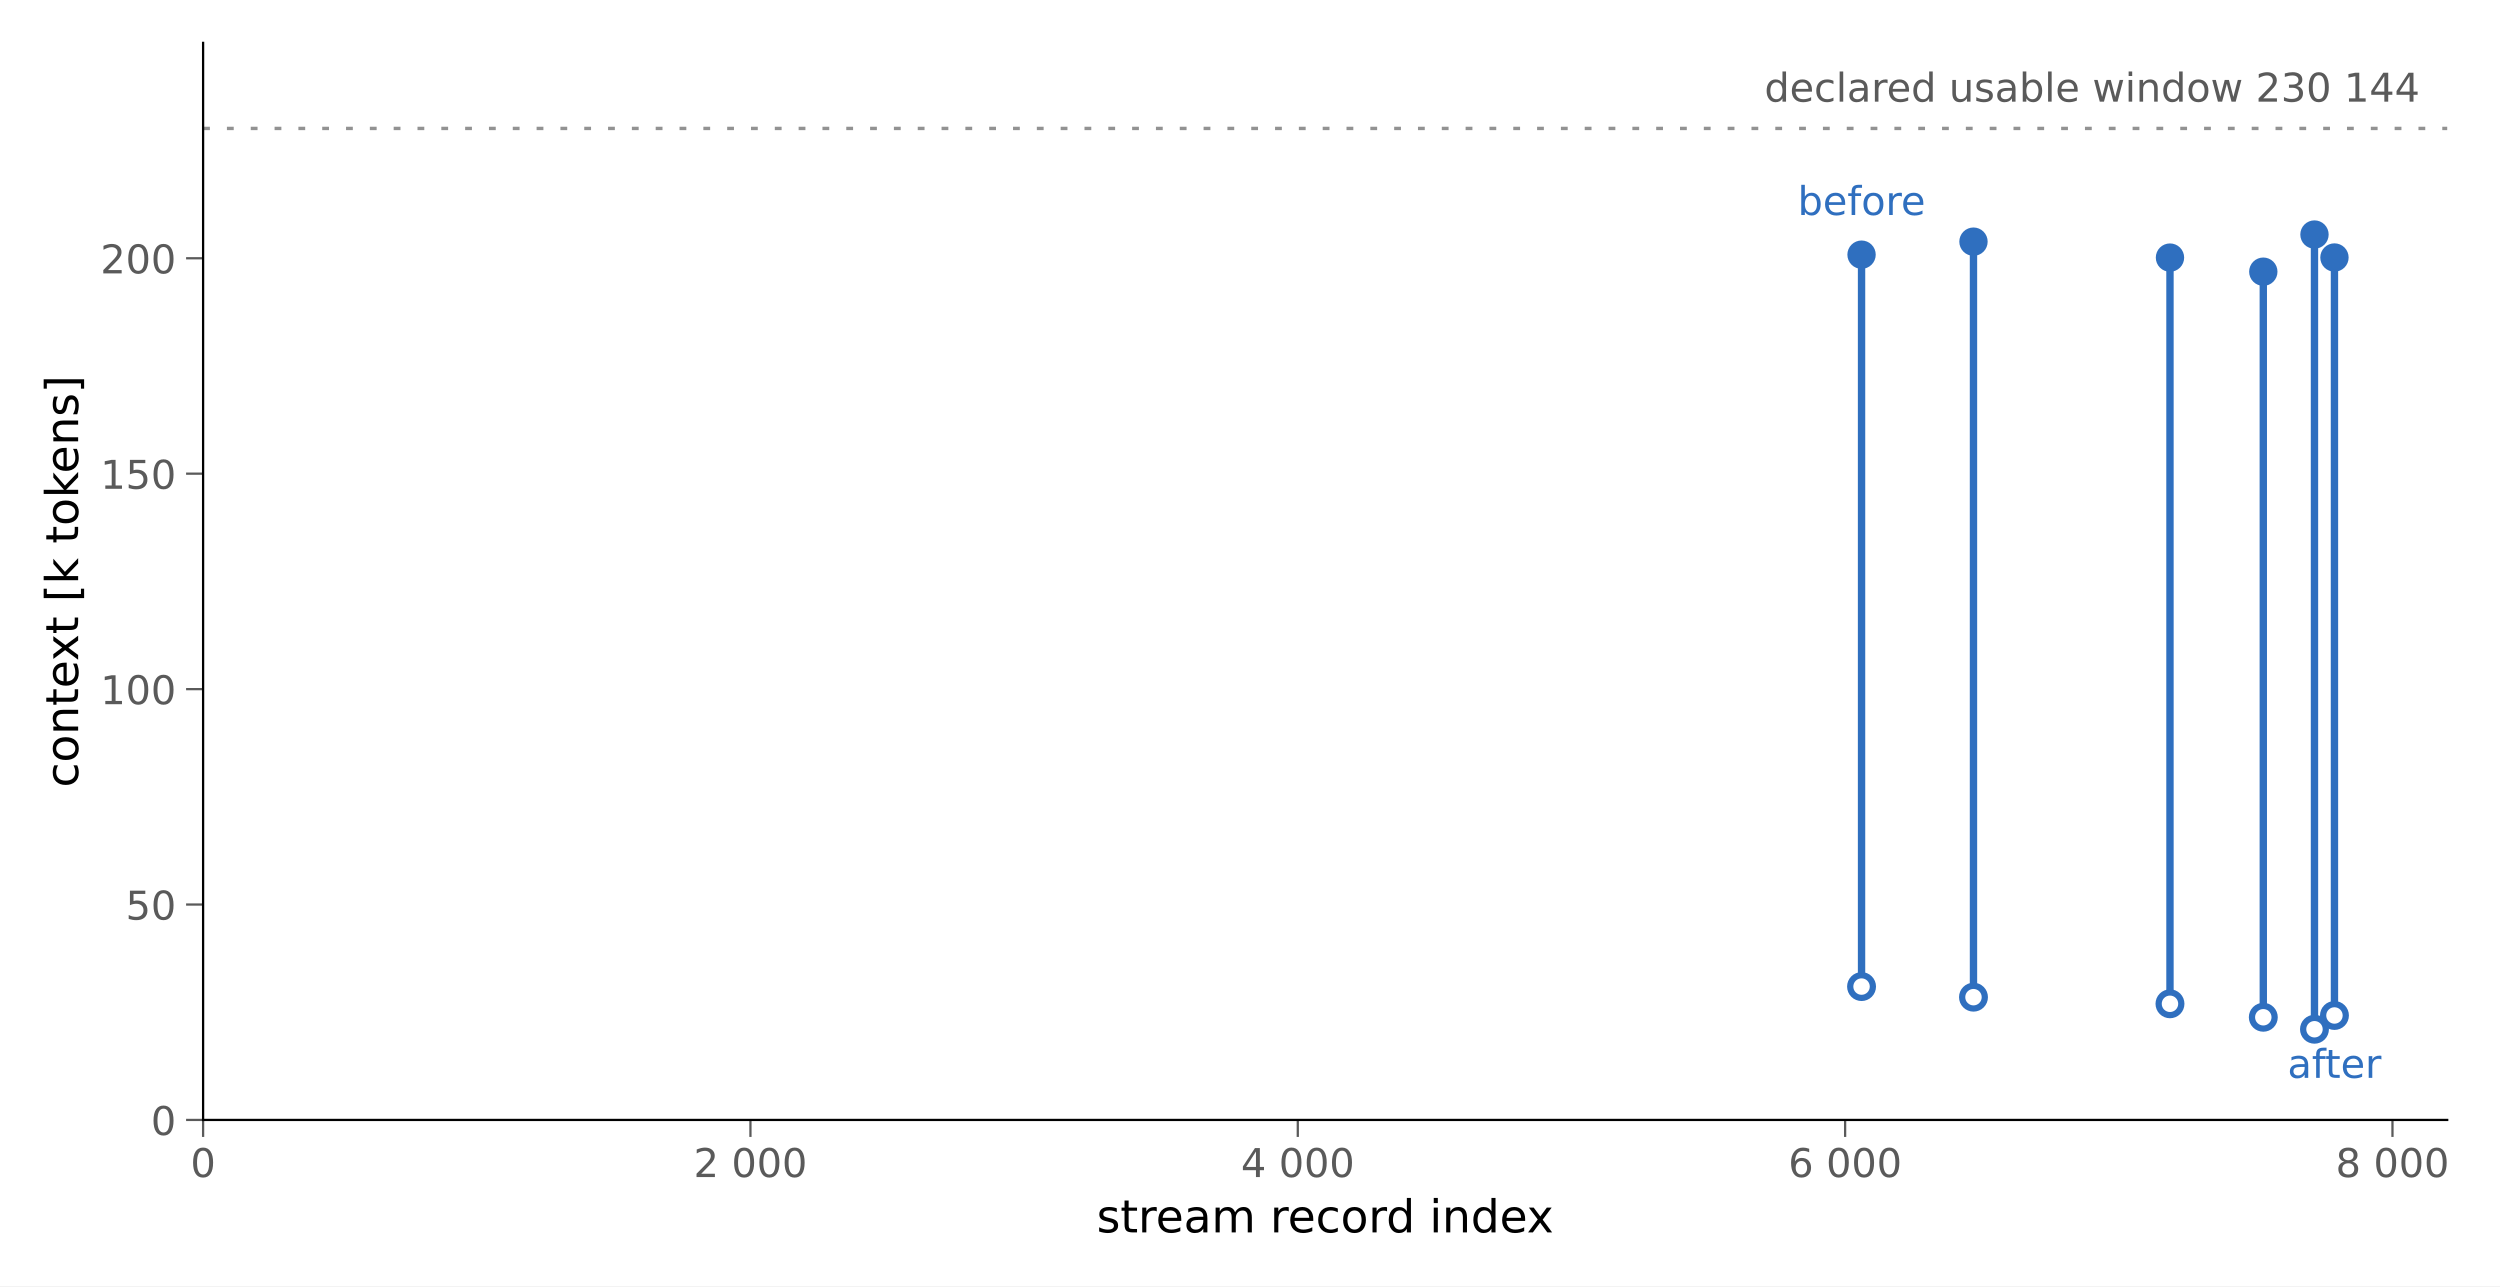
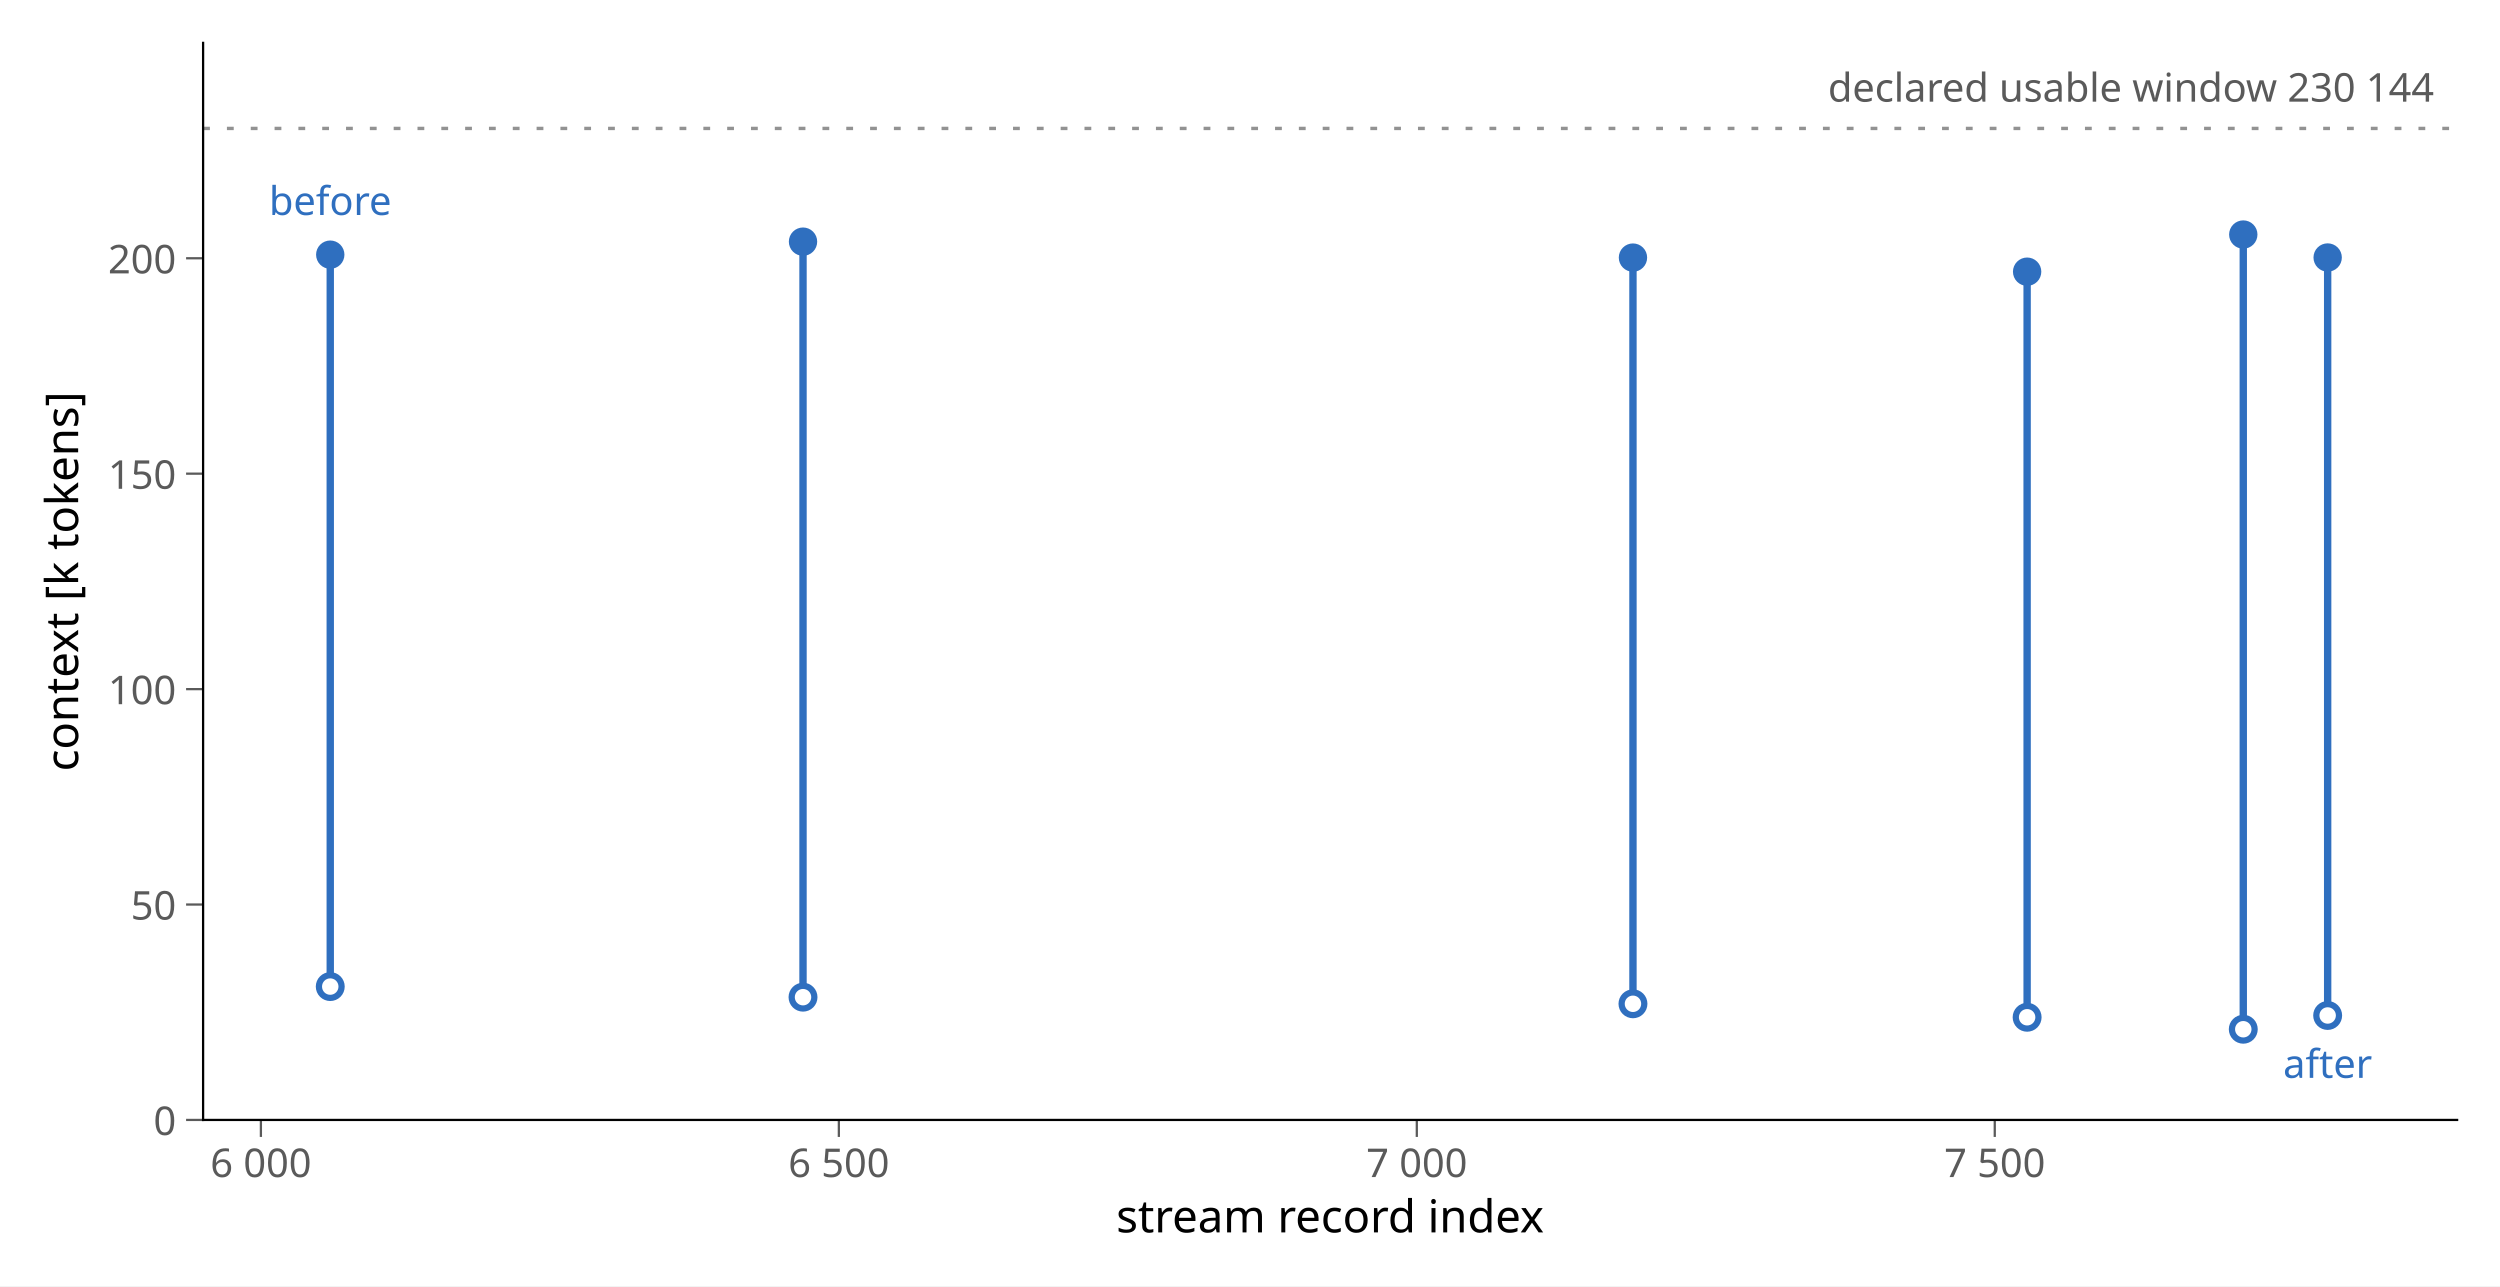
<svg xmlns="http://www.w3.org/2000/svg" xmlns:xlink="http://www.w3.org/1999/xlink" width="881.575pt" height="453.543pt" viewBox="0 0 881.575 453.543" version="1.1">
  <defs>
    <style type="text/css">*{stroke-linejoin: round; stroke-linecap: butt}</style>
  </defs>
  <g id="figure_1">
    <g id="patch_1">
      <path d="M 0 453.543  L 881.575 453.543  L 881.575 0  L 0 0  z " style="fill: #ffffff" />
    </g>
    <g id="axes_1">
      <g id="patch_2">
-         <path d="M 71.62 394.923  L 862.959 394.923  L 862.959 15.12  L 71.62 15.12  z " style="fill: #ffffff" />
+         <path d="M 71.62 394.923  L 866.455 394.923  L 866.455 15.12  L 71.62 15.12  z " style="fill: #ffffff" />
      </g>
      <g id="line2d_1">
-         <path d="M 71.62 45.285  L 862.959 45.285  " clip-path="url(#p74e910f412)" style="fill: none; stroke-dasharray: 2.4,6; stroke-dashoffset: 0; stroke: #929292; stroke-width: 1.2" />
+         <path d="M 71.62 45.285  L 866.455 45.285  " clip-path="url(#p63016f7bc8)" style="fill: none; stroke-dasharray: 2.4,6; stroke-dashoffset: 0; stroke: #929292; stroke-width: 1.2" />
      </g>
      <g id="matplotlib.axis_1">
        <g id="xtick_1">
          <g id="line2d_2">
            <defs>
-               <path id="m2a286e9c24" d="M 0 0  L 0 6  " style="stroke: #5a5a5a; stroke-width: 0.8" />
+               <path id="mcf20d03ea2" d="M 0 0  L 0 6  " style="stroke: #5a5a5a; stroke-width: 0.8" />
            </defs>
            <g>
-               <use xlink:href="#m2a286e9c24" x="71.62" y="394.923" style="fill: #5a5a5a; stroke: #5a5a5a; stroke-width: 0.8" />
+               <use xlink:href="#mcf20d03ea2" x="92" y="394.923" style="fill: #5a5a5a; stroke: #5a5a5a; stroke-width: 0.8" />
            </g>
          </g>
          <g id="text_1">
-             <g style="fill: #5a5a5a" transform="translate(67.16625 415.06) scale(0.14 -0.14)">
-               <defs>
-                 <path id="DejaVuSans-13" d="M 2034 4250  Q 1547 4250 1301 3770  Q 1056 3291 1056 2328  Q 1056 1369 1301 889  Q 1547 409 2034 409  Q 2525 409 2770 889  Q 3016 1369 3016 2328  Q 3016 3291 2770 3770  Q 2525 4250 2034 4250  z M 2034 4750  Q 2819 4750 3233 4129  Q 3647 3509 3647 2328  Q 3647 1150 3233 529  Q 2819 -91 2034 -91  Q 1250 -91 836 529  Q 422 1150 422 2328  Q 422 3509 836 4129  Q 1250 4750 2034 4750  z " transform="scale(0.015625)" />
-               </defs>
-               <use xlink:href="#DejaVuSans-13" />
-             </g>
+             <text style="font-size: 14px; font-family:sans-serif; text-anchor: middle; fill: #5a5a5a" x="92" y="415.06" transform="rotate(-0 92.00038 415.06)">6 000</text>
          </g>
        </g>
        <g id="xtick_2">
          <g id="line2d_3">
            <g>
-               <use xlink:href="#m2a286e9c24" x="264.629" y="394.923" style="fill: #5a5a5a; stroke: #5a5a5a; stroke-width: 0.8" />
+               <use xlink:href="#mcf20d03ea2" x="295.804" y="394.923" style="fill: #5a5a5a; stroke: #5a5a5a; stroke-width: 0.8" />
            </g>
          </g>
          <g id="text_2">
-             <g style="fill: #5a5a5a" transform="translate(244.5898 415.06) scale(0.14 -0.14)">
-               <defs>
-                 <path id="DejaVuSans-15" d="M 1228 531  L 3431 531  L 3431 0  L 469 0  L 469 531  Q 828 903 1448 1529  Q 2069 2156 2228 2338  Q 2531 2678 2651 2914  Q 2772 3150 2772 3378  Q 2772 3750 2511 3984  Q 2250 4219 1831 4219  Q 1534 4219 1204 4116  Q 875 4013 500 3803  L 500 4441  Q 881 4594 1212 4672  Q 1544 4750 1819 4750  Q 2544 4750 2975 4387  Q 3406 4025 3406 3419  Q 3406 3131 3298 2873  Q 3191 2616 2906 2266  Q 2828 2175 2409 1742  Q 1991 1309 1228 531  z " transform="scale(0.015625)" />
-                 <path id="DejaVuSans-3" transform="scale(0.015625)" />
-               </defs>
-               <use xlink:href="#DejaVuSans-15" />
-               <use xlink:href="#DejaVuSans-3" transform="translate(63.625 0)" />
-               <use xlink:href="#DejaVuSans-13" transform="translate(95.40625 0)" />
-               <use xlink:href="#DejaVuSans-13" transform="translate(159.0312 0)" />
-               <use xlink:href="#DejaVuSans-13" transform="translate(222.6562 0)" />
-             </g>
+             <text style="font-size: 14px; font-family:sans-serif; text-anchor: middle; fill: #5a5a5a" x="295.804" y="415.06" transform="rotate(-0 295.8042 415.06)">6 500</text>
          </g>
        </g>
        <g id="xtick_3">
          <g id="line2d_4">
            <g>
-               <use xlink:href="#m2a286e9c24" x="457.639" y="394.923" style="fill: #5a5a5a; stroke: #5a5a5a; stroke-width: 0.8" />
+               <use xlink:href="#mcf20d03ea2" x="499.608" y="394.923" style="fill: #5a5a5a; stroke: #5a5a5a; stroke-width: 0.8" />
            </g>
          </g>
          <g id="text_3">
-             <g style="fill: #5a5a5a" transform="translate(437.5992 415.06) scale(0.14 -0.14)">
-               <defs>
-                 <path id="DejaVuSans-17" d="M 2419 4116  L 825 1625  L 2419 1625  L 2419 4116  z M 2253 4666  L 3047 4666  L 3047 1625  L 3713 1625  L 3713 1100  L 3047 1100  L 3047 0  L 2419 0  L 2419 1100  L 313 1100  L 313 1709  L 2253 4666  z " transform="scale(0.015625)" />
-               </defs>
-               <use xlink:href="#DejaVuSans-17" />
-               <use xlink:href="#DejaVuSans-3" transform="translate(63.625 0)" />
-               <use xlink:href="#DejaVuSans-13" transform="translate(95.40625 0)" />
-               <use xlink:href="#DejaVuSans-13" transform="translate(159.0312 0)" />
-               <use xlink:href="#DejaVuSans-13" transform="translate(222.6562 0)" />
-             </g>
+             <text style="font-size: 14px; font-family:sans-serif; text-anchor: middle; fill: #5a5a5a" x="499.608" y="415.06" transform="rotate(-0 499.608 415.06)">7 000</text>
          </g>
        </g>
        <g id="xtick_4">
          <g id="line2d_5">
            <g>
-               <use xlink:href="#m2a286e9c24" x="650.648" y="394.923" style="fill: #5a5a5a; stroke: #5a5a5a; stroke-width: 0.8" />
+               <use xlink:href="#mcf20d03ea2" x="703.412" y="394.923" style="fill: #5a5a5a; stroke: #5a5a5a; stroke-width: 0.8" />
            </g>
          </g>
          <g id="text_4">
-             <g style="fill: #5a5a5a" transform="translate(630.6086 415.06) scale(0.14 -0.14)">
-               <defs>
-                 <path id="DejaVuSans-19" d="M 2113 2584  Q 1688 2584 1439 2293  Q 1191 2003 1191 1497  Q 1191 994 1439 701  Q 1688 409 2113 409  Q 2538 409 2786 701  Q 3034 994 3034 1497  Q 3034 2003 2786 2293  Q 2538 2584 2113 2584  z M 3366 4563  L 3366 3988  Q 3128 4100 2886 4159  Q 2644 4219 2406 4219  Q 1781 4219 1451 3797  Q 1122 3375 1075 2522  Q 1259 2794 1537 2939  Q 1816 3084 2150 3084  Q 2853 3084 3261 2657  Q 3669 2231 3669 1497  Q 3669 778 3244 343  Q 2819 -91 2113 -91  Q 1303 -91 875 529  Q 447 1150 447 2328  Q 447 3434 972 4092  Q 1497 4750 2381 4750  Q 2619 4750 2861 4703  Q 3103 4656 3366 4563  z " transform="scale(0.015625)" />
-               </defs>
-               <use xlink:href="#DejaVuSans-19" />
-               <use xlink:href="#DejaVuSans-3" transform="translate(63.625 0)" />
-               <use xlink:href="#DejaVuSans-13" transform="translate(95.40625 0)" />
-               <use xlink:href="#DejaVuSans-13" transform="translate(159.0312 0)" />
-               <use xlink:href="#DejaVuSans-13" transform="translate(222.6562 0)" />
-             </g>
-           </g>
-         </g>
-         <g id="xtick_5">
-           <g id="line2d_6">
-             <g>
-               <use xlink:href="#m2a286e9c24" x="843.658" y="394.923" style="fill: #5a5a5a; stroke: #5a5a5a; stroke-width: 0.8" />
-             </g>
-           </g>
-           <g id="text_5">
-             <g style="fill: #5a5a5a" transform="translate(823.6181 415.06) scale(0.14 -0.14)">
-               <defs>
-                 <path id="DejaVuSans-1b" d="M 2034 2216  Q 1584 2216 1326 1975  Q 1069 1734 1069 1313  Q 1069 891 1326 650  Q 1584 409 2034 409  Q 2484 409 2743 651  Q 3003 894 3003 1313  Q 3003 1734 2745 1975  Q 2488 2216 2034 2216  z M 1403 2484  Q 997 2584 770 2862  Q 544 3141 544 3541  Q 544 4100 942 4425  Q 1341 4750 2034 4750  Q 2731 4750 3128 4425  Q 3525 4100 3525 3541  Q 3525 3141 3298 2862  Q 3072 2584 2669 2484  Q 3125 2378 3379 2068  Q 3634 1759 3634 1313  Q 3634 634 3220 271  Q 2806 -91 2034 -91  Q 1263 -91 848 271  Q 434 634 434 1313  Q 434 1759 690 2068  Q 947 2378 1403 2484  z M 1172 3481  Q 1172 3119 1398 2916  Q 1625 2713 2034 2713  Q 2441 2713 2670 2916  Q 2900 3119 2900 3481  Q 2900 3844 2670 4047  Q 2441 4250 2034 4250  Q 1625 4250 1398 4047  Q 1172 3844 1172 3481  z " transform="scale(0.015625)" />
-               </defs>
-               <use xlink:href="#DejaVuSans-1b" />
-               <use xlink:href="#DejaVuSans-3" transform="translate(63.625 0)" />
-               <use xlink:href="#DejaVuSans-13" transform="translate(95.40625 0)" />
-               <use xlink:href="#DejaVuSans-13" transform="translate(159.0312 0)" />
-               <use xlink:href="#DejaVuSans-13" transform="translate(222.6562 0)" />
-             </g>
-           </g>
-         </g>
-         <g id="text_6">
-           <g transform="translate(386.7256 434.5808) scale(0.16 -0.16)">
-             <defs>
-               <path id="DejaVuSans-56" d="M 2834 3397  L 2834 2853  Q 2591 2978 2328 3040  Q 2066 3103 1784 3103  Q 1356 3103 1142 2972  Q 928 2841 928 2578  Q 928 2378 1081 2264  Q 1234 2150 1697 2047  L 1894 2003  Q 2506 1872 2764 1633  Q 3022 1394 3022 966  Q 3022 478 2636 193  Q 2250 -91 1575 -91  Q 1294 -91 989 -36  Q 684 19 347 128  L 347 722  Q 666 556 975 473  Q 1284 391 1588 391  Q 1994 391 2212 530  Q 2431 669 2431 922  Q 2431 1156 2273 1281  Q 2116 1406 1581 1522  L 1381 1569  Q 847 1681 609 1914  Q 372 2147 372 2553  Q 372 3047 722 3315  Q 1072 3584 1716 3584  Q 2034 3584 2315 3537  Q 2597 3491 2834 3397  z " transform="scale(0.015625)" />
-               <path id="DejaVuSans-57" d="M 1172 4494  L 1172 3500  L 2356 3500  L 2356 3053  L 1172 3053  L 1172 1153  Q 1172 725 1289 603  Q 1406 481 1766 481  L 2356 481  L 2356 0  L 1766 0  Q 1100 0 847 248  Q 594 497 594 1153  L 594 3053  L 172 3053  L 172 3500  L 594 3500  L 594 4494  L 1172 4494  z " transform="scale(0.015625)" />
-               <path id="DejaVuSans-55" d="M 2631 2963  Q 2534 3019 2420 3045  Q 2306 3072 2169 3072  Q 1681 3072 1420 2755  Q 1159 2438 1159 1844  L 1159 0  L 581 0  L 581 3500  L 1159 3500  L 1159 2956  Q 1341 3275 1631 3429  Q 1922 3584 2338 3584  Q 2397 3584 2469 3576  Q 2541 3569 2628 3553  L 2631 2963  z " transform="scale(0.015625)" />
-               <path id="DejaVuSans-48" d="M 3597 1894  L 3597 1613  L 953 1613  Q 991 1019 1311 708  Q 1631 397 2203 397  Q 2534 397 2845 478  Q 3156 559 3463 722  L 3463 178  Q 3153 47 2828 -22  Q 2503 -91 2169 -91  Q 1331 -91 842 396  Q 353 884 353 1716  Q 353 2575 817 3079  Q 1281 3584 2069 3584  Q 2775 3584 3186 3129  Q 3597 2675 3597 1894  z M 3022 2063  Q 3016 2534 2758 2815  Q 2500 3097 2075 3097  Q 1594 3097 1305 2825  Q 1016 2553 972 2059  L 3022 2063  z " transform="scale(0.015625)" />
-               <path id="DejaVuSans-44" d="M 2194 1759  Q 1497 1759 1228 1600  Q 959 1441 959 1056  Q 959 750 1161 570  Q 1363 391 1709 391  Q 2188 391 2477 730  Q 2766 1069 2766 1631  L 2766 1759  L 2194 1759  z M 3341 1997  L 3341 0  L 2766 0  L 2766 531  Q 2569 213 2275 61  Q 1981 -91 1556 -91  Q 1019 -91 701 211  Q 384 513 384 1019  Q 384 1609 779 1909  Q 1175 2209 1959 2209  L 2766 2209  L 2766 2266  Q 2766 2663 2505 2880  Q 2244 3097 1772 3097  Q 1472 3097 1187 3025  Q 903 2953 641 2809  L 641 3341  Q 956 3463 1253 3523  Q 1550 3584 1831 3584  Q 2591 3584 2966 3190  Q 3341 2797 3341 1997  z " transform="scale(0.015625)" />
-               <path id="DejaVuSans-50" d="M 3328 2828  Q 3544 3216 3844 3400  Q 4144 3584 4550 3584  Q 5097 3584 5394 3201  Q 5691 2819 5691 2113  L 5691 0  L 5113 0  L 5113 2094  Q 5113 2597 4934 2840  Q 4756 3084 4391 3084  Q 3944 3084 3684 2787  Q 3425 2491 3425 1978  L 3425 0  L 2847 0  L 2847 2094  Q 2847 2600 2669 2842  Q 2491 3084 2119 3084  Q 1678 3084 1418 2786  Q 1159 2488 1159 1978  L 1159 0  L 581 0  L 581 3500  L 1159 3500  L 1159 2956  Q 1356 3278 1631 3431  Q 1906 3584 2284 3584  Q 2666 3584 2933 3390  Q 3200 3197 3328 2828  z " transform="scale(0.015625)" />
-               <path id="DejaVuSans-46" d="M 3122 3366  L 3122 2828  Q 2878 2963 2633 3030  Q 2388 3097 2138 3097  Q 1578 3097 1268 2742  Q 959 2388 959 1747  Q 959 1106 1268 751  Q 1578 397 2138 397  Q 2388 397 2633 464  Q 2878 531 3122 666  L 3122 134  Q 2881 22 2623 -34  Q 2366 -91 2075 -91  Q 1284 -91 818 406  Q 353 903 353 1747  Q 353 2603 823 3093  Q 1294 3584 2113 3584  Q 2378 3584 2631 3529  Q 2884 3475 3122 3366  z " transform="scale(0.015625)" />
-               <path id="DejaVuSans-52" d="M 1959 3097  Q 1497 3097 1228 2736  Q 959 2375 959 1747  Q 959 1119 1226 758  Q 1494 397 1959 397  Q 2419 397 2687 759  Q 2956 1122 2956 1747  Q 2956 2369 2687 2733  Q 2419 3097 1959 3097  z M 1959 3584  Q 2709 3584 3137 3096  Q 3566 2609 3566 1747  Q 3566 888 3137 398  Q 2709 -91 1959 -91  Q 1206 -91 779 398  Q 353 888 353 1747  Q 353 2609 779 3096  Q 1206 3584 1959 3584  z " transform="scale(0.015625)" />
-               <path id="DejaVuSans-47" d="M 2906 2969  L 2906 4863  L 3481 4863  L 3481 0  L 2906 0  L 2906 525  Q 2725 213 2448 61  Q 2172 -91 1784 -91  Q 1150 -91 751 415  Q 353 922 353 1747  Q 353 2572 751 3078  Q 1150 3584 1784 3584  Q 2172 3584 2448 3432  Q 2725 3281 2906 2969  z M 947 1747  Q 947 1113 1208 752  Q 1469 391 1925 391  Q 2381 391 2643 752  Q 2906 1113 2906 1747  Q 2906 2381 2643 2742  Q 2381 3103 1925 3103  Q 1469 3103 1208 2742  Q 947 2381 947 1747  z " transform="scale(0.015625)" />
-               <path id="DejaVuSans-4c" d="M 603 3500  L 1178 3500  L 1178 0  L 603 0  L 603 3500  z M 603 4863  L 1178 4863  L 1178 4134  L 603 4134  L 603 4863  z " transform="scale(0.015625)" />
-               <path id="DejaVuSans-51" d="M 3513 2113  L 3513 0  L 2938 0  L 2938 2094  Q 2938 2591 2744 2837  Q 2550 3084 2163 3084  Q 1697 3084 1428 2787  Q 1159 2491 1159 1978  L 1159 0  L 581 0  L 581 3500  L 1159 3500  L 1159 2956  Q 1366 3272 1645 3428  Q 1925 3584 2291 3584  Q 2894 3584 3203 3211  Q 3513 2838 3513 2113  z " transform="scale(0.015625)" />
-               <path id="DejaVuSans-5b" d="M 3513 3500  L 2247 1797  L 3578 0  L 2900 0  L 1881 1375  L 863 0  L 184 0  L 1544 1831  L 300 3500  L 978 3500  L 1906 2253  L 2834 3500  L 3513 3500  z " transform="scale(0.015625)" />
-             </defs>
-             <use xlink:href="#DejaVuSans-56" />
-             <use xlink:href="#DejaVuSans-57" transform="translate(52.09375 0)" />
-             <use xlink:href="#DejaVuSans-55" transform="translate(91.29688 0)" />
-             <use xlink:href="#DejaVuSans-48" transform="translate(130.2031 0)" />
-             <use xlink:href="#DejaVuSans-44" transform="translate(191.7344 0)" />
-             <use xlink:href="#DejaVuSans-50" transform="translate(253.0156 0)" />
-             <use xlink:href="#DejaVuSans-3" transform="translate(350.4219 0)" />
-             <use xlink:href="#DejaVuSans-55" transform="translate(382.2031 0)" />
-             <use xlink:href="#DejaVuSans-48" transform="translate(421.1094 0)" />
-             <use xlink:href="#DejaVuSans-46" transform="translate(482.6406 0)" />
-             <use xlink:href="#DejaVuSans-52" transform="translate(537.625 0)" />
-             <use xlink:href="#DejaVuSans-55" transform="translate(598.8125 0)" />
-             <use xlink:href="#DejaVuSans-47" transform="translate(638.1719 0)" />
-             <use xlink:href="#DejaVuSans-3" transform="translate(701.6562 0)" />
-             <use xlink:href="#DejaVuSans-4c" transform="translate(733.4375 0)" />
-             <use xlink:href="#DejaVuSans-51" transform="translate(761.2188 0)" />
-             <use xlink:href="#DejaVuSans-47" transform="translate(824.5938 0)" />
-             <use xlink:href="#DejaVuSans-48" transform="translate(888.0781 0)" />
-             <use xlink:href="#DejaVuSans-5b" transform="translate(947.8594 0)" />
-           </g>
+             <text style="font-size: 14px; font-family:sans-serif; text-anchor: middle; fill: #5a5a5a" x="703.412" y="415.06" transform="rotate(-0 703.4118 415.06)">7 500</text>
+           </g>
+         </g>
+         <g id="text_5">
+           <text style="font-size: 16px; font-family:sans-serif; text-anchor: middle" x="469.037" y="434.581" transform="rotate(-0 469.0374 434.5808)">stream record index</text>
        </g>
      </g>
      <g id="matplotlib.axis_2">
        <g id="ytick_1">
+           <g id="line2d_6">
+             <defs>
+               <path id="m570ec93991" d="M 0 0  L -6 0  " style="stroke: #5a5a5a; stroke-width: 0.8" />
+             </defs>
+             <g>
+               <use xlink:href="#m570ec93991" x="71.62" y="394.923" style="fill: #5a5a5a; stroke: #5a5a5a; stroke-width: 0.8" />
+             </g>
+           </g>
+           <g id="text_6">
+             <text style="font-size: 14px; font-family:sans-serif; text-anchor: end; fill: #5a5a5a" x="62.12" y="400.242" transform="rotate(-0 62.12 400.2417)">0</text>
+           </g>
+         </g>
+         <g id="ytick_2">
          <g id="line2d_7">
-             <defs>
-               <path id="m5cf1f0b772" d="M 0 0  L -6 0  " style="stroke: #5a5a5a; stroke-width: 0.8" />
-             </defs>
-             <g>
-               <use xlink:href="#m5cf1f0b772" x="71.62" y="394.923" style="fill: #5a5a5a; stroke: #5a5a5a; stroke-width: 0.8" />
+             <g>
+               <use xlink:href="#m570ec93991" x="71.62" y="318.963" style="fill: #5a5a5a; stroke: #5a5a5a; stroke-width: 0.8" />
            </g>
          </g>
          <g id="text_7">
-             <g style="fill: #5a5a5a" transform="translate(53.2125 400.2417) scale(0.14 -0.14)">
-               <use xlink:href="#DejaVuSans-13" />
-             </g>
-           </g>
-         </g>
-         <g id="ytick_2">
+             <text style="font-size: 14px; font-family:sans-serif; text-anchor: end; fill: #5a5a5a" x="62.12" y="324.281" transform="rotate(-0 62.12 324.281)">50</text>
+           </g>
+         </g>
+         <g id="ytick_3">
          <g id="line2d_8">
            <g>
-               <use xlink:href="#m5cf1f0b772" x="71.62" y="318.963" style="fill: #5a5a5a; stroke: #5a5a5a; stroke-width: 0.8" />
+               <use xlink:href="#m570ec93991" x="71.62" y="243.002" style="fill: #5a5a5a; stroke: #5a5a5a; stroke-width: 0.8" />
            </g>
          </g>
          <g id="text_8">
-             <g style="fill: #5a5a5a" transform="translate(44.305 324.281) scale(0.14 -0.14)">
-               <defs>
-                 <path id="DejaVuSans-18" d="M 691 4666  L 3169 4666  L 3169 4134  L 1269 4134  L 1269 2991  Q 1406 3038 1543 3061  Q 1681 3084 1819 3084  Q 2600 3084 3056 2656  Q 3513 2228 3513 1497  Q 3513 744 3044 326  Q 2575 -91 1722 -91  Q 1428 -91 1123 -41  Q 819 9 494 109  L 494 744  Q 775 591 1075 516  Q 1375 441 1709 441  Q 2250 441 2565 725  Q 2881 1009 2881 1497  Q 2881 1984 2565 2268  Q 2250 2553 1709 2553  Q 1456 2553 1204 2497  Q 953 2441 691 2322  L 691 4666  z " transform="scale(0.015625)" />
-               </defs>
-               <use xlink:href="#DejaVuSans-18" />
-               <use xlink:href="#DejaVuSans-13" transform="translate(63.625 0)" />
-             </g>
-           </g>
-         </g>
-         <g id="ytick_3">
+             <text style="font-size: 14px; font-family:sans-serif; text-anchor: end; fill: #5a5a5a" x="62.12" y="248.32" transform="rotate(-0 62.12 248.3203)">100</text>
+           </g>
+         </g>
+         <g id="ytick_4">
          <g id="line2d_9">
            <g>
-               <use xlink:href="#m5cf1f0b772" x="71.62" y="243.002" style="fill: #5a5a5a; stroke: #5a5a5a; stroke-width: 0.8" />
+               <use xlink:href="#m570ec93991" x="71.62" y="167.041" style="fill: #5a5a5a; stroke: #5a5a5a; stroke-width: 0.8" />
            </g>
          </g>
          <g id="text_9">
-             <g style="fill: #5a5a5a" transform="translate(35.3975 248.3203) scale(0.14 -0.14)">
-               <defs>
-                 <path id="DejaVuSans-14" d="M 794 531  L 1825 531  L 1825 4091  L 703 3866  L 703 4441  L 1819 4666  L 2450 4666  L 2450 531  L 3481 531  L 3481 0  L 794 0  L 794 531  z " transform="scale(0.015625)" />
-               </defs>
-               <use xlink:href="#DejaVuSans-14" />
-               <use xlink:href="#DejaVuSans-13" transform="translate(63.625 0)" />
-               <use xlink:href="#DejaVuSans-13" transform="translate(127.25 0)" />
-             </g>
-           </g>
-         </g>
-         <g id="ytick_4">
+             <text style="font-size: 14px; font-family:sans-serif; text-anchor: end; fill: #5a5a5a" x="62.12" y="172.36" transform="rotate(-0 62.12 172.3597)">150</text>
+           </g>
+         </g>
+         <g id="ytick_5">
          <g id="line2d_10">
            <g>
-               <use xlink:href="#m5cf1f0b772" x="71.62" y="167.041" style="fill: #5a5a5a; stroke: #5a5a5a; stroke-width: 0.8" />
+               <use xlink:href="#m570ec93991" x="71.62" y="91.081" style="fill: #5a5a5a; stroke: #5a5a5a; stroke-width: 0.8" />
            </g>
          </g>
          <g id="text_10">
-             <g style="fill: #5a5a5a" transform="translate(35.3975 172.3597) scale(0.14 -0.14)">
-               <use xlink:href="#DejaVuSans-14" />
-               <use xlink:href="#DejaVuSans-18" transform="translate(63.625 0)" />
-               <use xlink:href="#DejaVuSans-13" transform="translate(127.25 0)" />
-             </g>
-           </g>
-         </g>
-         <g id="ytick_5">
-           <g id="line2d_11">
-             <g>
-               <use xlink:href="#m5cf1f0b772" x="71.62" y="91.081" style="fill: #5a5a5a; stroke: #5a5a5a; stroke-width: 0.8" />
-             </g>
-           </g>
-           <g id="text_11">
-             <g style="fill: #5a5a5a" transform="translate(35.3975 96.39902) scale(0.14 -0.14)">
-               <use xlink:href="#DejaVuSans-15" />
-               <use xlink:href="#DejaVuSans-13" transform="translate(63.625 0)" />
-               <use xlink:href="#DejaVuSans-13" transform="translate(127.25 0)" />
-             </g>
-           </g>
-         </g>
-         <g id="text_12">
-           <g transform="translate(27.55375 277.6742) rotate(-90) scale(0.16 -0.16)">
-             <defs>
-               <path id="DejaVuSans-3e" d="M 550 4863  L 1875 4863  L 1875 4416  L 1125 4416  L 1125 -397  L 1875 -397  L 1875 -844  L 550 -844  L 550 4863  z " transform="scale(0.015625)" />
-               <path id="DejaVuSans-4e" d="M 581 4863  L 1159 4863  L 1159 1991  L 2875 3500  L 3609 3500  L 1753 1863  L 3688 0  L 2938 0  L 1159 1709  L 1159 0  L 581 0  L 581 4863  z " transform="scale(0.015625)" />
-               <path id="DejaVuSans-40" d="M 1947 4863  L 1947 -844  L 622 -844  L 622 -397  L 1369 -397  L 1369 4416  L 622 4416  L 622 4863  L 1947 4863  z " transform="scale(0.015625)" />
-             </defs>
-             <use xlink:href="#DejaVuSans-46" />
-             <use xlink:href="#DejaVuSans-52" transform="translate(54.98438 0)" />
-             <use xlink:href="#DejaVuSans-51" transform="translate(116.1719 0)" />
-             <use xlink:href="#DejaVuSans-57" transform="translate(179.5469 0)" />
-             <use xlink:href="#DejaVuSans-48" transform="translate(218.75 0)" />
-             <use xlink:href="#DejaVuSans-5b" transform="translate(278.5312 0)" />
-             <use xlink:href="#DejaVuSans-57" transform="translate(337.7188 0)" />
-             <use xlink:href="#DejaVuSans-3" transform="translate(376.9219 0)" />
-             <use xlink:href="#DejaVuSans-3e" transform="translate(408.7031 0)" />
-             <use xlink:href="#DejaVuSans-4e" transform="translate(447.7188 0)" />
-             <use xlink:href="#DejaVuSans-3" transform="translate(505.625 0)" />
-             <use xlink:href="#DejaVuSans-57" transform="translate(537.4062 0)" />
-             <use xlink:href="#DejaVuSans-52" transform="translate(576.6094 0)" />
-             <use xlink:href="#DejaVuSans-4e" transform="translate(637.7969 0)" />
-             <use xlink:href="#DejaVuSans-48" transform="translate(692.1406 0)" />
-             <use xlink:href="#DejaVuSans-51" transform="translate(753.6719 0)" />
-             <use xlink:href="#DejaVuSans-56" transform="translate(817.0469 0)" />
-             <use xlink:href="#DejaVuSans-40" transform="translate(869.1406 0)" />
-           </g>
+             <text style="font-size: 14px; font-family:sans-serif; text-anchor: end; fill: #5a5a5a" x="62.12" y="96.399" transform="rotate(-0 62.12 96.39902)">200</text>
+           </g>
+         </g>
+         <g id="text_11">
+           <text style="font-size: 16px; font-family:sans-serif; text-anchor: middle" x="27.554" y="205.022" transform="rotate(-90 27.55375 205.0217)">context [k tokens]</text>
        </g>
      </g>
      <g id="patch_3">
        <path d="M 71.62 394.923  L 71.62 15.12  " style="fill: none; stroke: #000000; stroke-width: 0.8; stroke-linejoin: miter; stroke-linecap: square" />
      </g>
      <g id="patch_4">
-         <path d="M 71.62 394.923  L 862.959 394.923  " style="fill: none; stroke: #000000; stroke-width: 0.8; stroke-linejoin: miter; stroke-linecap: square" />
+         <path d="M 71.62 394.923  L 866.455 394.923  " style="fill: none; stroke: #000000; stroke-width: 0.8; stroke-linejoin: miter; stroke-linecap: square" />
+       </g>
+       <g id="line2d_11">
+         <path d="M 116.457 347.896  L 116.457 89.805  " clip-path="url(#p63016f7bc8)" style="fill: none; stroke: #2f6fbf; stroke-width: 2.6" />
      </g>
      <g id="line2d_12">
-         <path d="M 656.439 347.896  L 656.439 89.805  " clip-path="url(#p74e910f412)" style="fill: none; stroke: #2f6fbf; stroke-width: 2.6" />
+         <path d="M 283.168 351.633  L 283.168 85.216  " clip-path="url(#p63016f7bc8)" style="fill: none; stroke: #2f6fbf; stroke-width: 2.6" />
      </g>
      <g id="line2d_13">
-         <path d="M 695.909 351.633  L 695.909 85.216  " clip-path="url(#p74e910f412)" style="fill: none; stroke: #2f6fbf; stroke-width: 2.6" />
+         <path d="M 575.831 353.968  L 575.831 90.838  " clip-path="url(#p63016f7bc8)" style="fill: none; stroke: #2f6fbf; stroke-width: 2.6" />
      </g>
      <g id="line2d_14">
-         <path d="M 765.199 353.968  L 765.199 90.838  " clip-path="url(#p74e910f412)" style="fill: none; stroke: #2f6fbf; stroke-width: 2.6" />
+         <path d="M 714.825 358.716  L 714.825 95.807  " clip-path="url(#p63016f7bc8)" style="fill: none; stroke: #2f6fbf; stroke-width: 2.6" />
      </g>
      <g id="line2d_15">
-         <path d="M 798.108 358.716  L 798.108 95.807  " clip-path="url(#p74e910f412)" style="fill: none; stroke: #2f6fbf; stroke-width: 2.6" />
+         <path d="M 791.047 362.941  L 791.047 82.707  " clip-path="url(#p63016f7bc8)" style="fill: none; stroke: #2f6fbf; stroke-width: 2.6" />
      </g>
      <g id="line2d_16">
-         <path d="M 816.154 362.941  L 816.154 82.707  " clip-path="url(#p74e910f412)" style="fill: none; stroke: #2f6fbf; stroke-width: 2.6" />
+         <path d="M 820.803 358.087  L 820.803 90.806  " clip-path="url(#p63016f7bc8)" style="fill: none; stroke: #2f6fbf; stroke-width: 2.6" />
+       </g>
+       <g id="text_12">
+         <text style="font-size: 14px; font-family:sans-serif; text-anchor: end; fill: #5a5a5a" x="858.303" y="35.845" transform="rotate(-0 858.3027 35.84536)">declared usable window 230 144</text>
+       </g>
+       <g id="text_13">
+         <text style="font-size: 14px; font-family:sans-serif; text-anchor: middle; fill: #2f6fbf" x="116.457" y="75.805" transform="rotate(-0 116.4568 75.80452)">before</text>
+       </g>
+       <g id="text_14">
+         <text style="font-size: 14px; font-family:sans-serif; text-anchor: middle; fill: #2f6fbf" x="820.803" y="380.087" transform="rotate(-0 820.8028 380.0869)">after</text>
      </g>
      <g id="line2d_17">
-         <path d="M 823.199 358.087  L 823.199 90.806  " clip-path="url(#p74e910f412)" style="fill: none; stroke: #2f6fbf; stroke-width: 2.6" />
-       </g>
-       <g id="text_13">
-         <g style="fill: #5a5a5a" transform="translate(622.1967 35.84536) scale(0.14 -0.14)">
-           <defs>
-             <path id="DejaVuSans-4f" d="M 603 4863  L 1178 4863  L 1178 0  L 603 0  L 603 4863  z " transform="scale(0.015625)" />
-             <path id="DejaVuSans-58" d="M 544 1381  L 544 3500  L 1119 3500  L 1119 1403  Q 1119 906 1312 657  Q 1506 409 1894 409  Q 2359 409 2629 706  Q 2900 1003 2900 1516  L 2900 3500  L 3475 3500  L 3475 0  L 2900 0  L 2900 538  Q 2691 219 2414 64  Q 2138 -91 1772 -91  Q 1169 -91 856 284  Q 544 659 544 1381  z M 1991 3584  L 1991 3584  z " transform="scale(0.015625)" />
-             <path id="DejaVuSans-45" d="M 3116 1747  Q 3116 2381 2855 2742  Q 2594 3103 2138 3103  Q 1681 3103 1420 2742  Q 1159 2381 1159 1747  Q 1159 1113 1420 752  Q 1681 391 2138 391  Q 2594 391 2855 752  Q 3116 1113 3116 1747  z M 1159 2969  Q 1341 3281 1617 3432  Q 1894 3584 2278 3584  Q 2916 3584 3314 3078  Q 3713 2572 3713 1747  Q 3713 922 3314 415  Q 2916 -91 2278 -91  Q 1894 -91 1617 61  Q 1341 213 1159 525  L 1159 0  L 581 0  L 581 4863  L 1159 4863  L 1159 2969  z " transform="scale(0.015625)" />
-             <path id="DejaVuSans-5a" d="M 269 3500  L 844 3500  L 1563 769  L 2278 3500  L 2956 3500  L 3675 769  L 4391 3500  L 4966 3500  L 4050 0  L 3372 0  L 2619 2869  L 1863 0  L 1184 0  L 269 3500  z " transform="scale(0.015625)" />
-             <path id="DejaVuSans-16" d="M 2597 2516  Q 3050 2419 3304 2112  Q 3559 1806 3559 1356  Q 3559 666 3084 287  Q 2609 -91 1734 -91  Q 1441 -91 1130 -33  Q 819 25 488 141  L 488 750  Q 750 597 1062 519  Q 1375 441 1716 441  Q 2309 441 2620 675  Q 2931 909 2931 1356  Q 2931 1769 2642 2001  Q 2353 2234 1838 2234  L 1294 2234  L 1294 2753  L 1863 2753  Q 2328 2753 2575 2939  Q 2822 3125 2822 3475  Q 2822 3834 2567 4026  Q 2313 4219 1838 4219  Q 1578 4219 1281 4162  Q 984 4106 628 3988  L 628 4550  Q 988 4650 1302 4700  Q 1616 4750 1894 4750  Q 2613 4750 3031 4423  Q 3450 4097 3450 3541  Q 3450 3153 3228 2886  Q 3006 2619 2597 2516  z " transform="scale(0.015625)" />
-           </defs>
-           <use xlink:href="#DejaVuSans-47" />
-           <use xlink:href="#DejaVuSans-48" transform="translate(63.48438 0)" />
-           <use xlink:href="#DejaVuSans-46" transform="translate(125.0156 0)" />
-           <use xlink:href="#DejaVuSans-4f" transform="translate(180 0)" />
-           <use xlink:href="#DejaVuSans-44" transform="translate(207.7812 0)" />
-           <use xlink:href="#DejaVuSans-55" transform="translate(269.0625 0)" />
-           <use xlink:href="#DejaVuSans-48" transform="translate(307.9688 0)" />
-           <use xlink:href="#DejaVuSans-47" transform="translate(369.5 0)" />
-           <use xlink:href="#DejaVuSans-3" transform="translate(432.9844 0)" />
-           <use xlink:href="#DejaVuSans-58" transform="translate(464.7656 0)" />
-           <use xlink:href="#DejaVuSans-56" transform="translate(528.1406 0)" />
-           <use xlink:href="#DejaVuSans-44" transform="translate(580.2344 0)" />
-           <use xlink:href="#DejaVuSans-45" transform="translate(641.5156 0)" />
-           <use xlink:href="#DejaVuSans-4f" transform="translate(705 0)" />
-           <use xlink:href="#DejaVuSans-48" transform="translate(732.7812 0)" />
-           <use xlink:href="#DejaVuSans-3" transform="translate(794.3125 0)" />
-           <use xlink:href="#DejaVuSans-5a" transform="translate(826.0938 0)" />
-           <use xlink:href="#DejaVuSans-4c" transform="translate(907.875 0)" />
-           <use xlink:href="#DejaVuSans-51" transform="translate(935.6562 0)" />
-           <use xlink:href="#DejaVuSans-47" transform="translate(999.0312 0)" />
-           <use xlink:href="#DejaVuSans-52" transform="translate(1062.516 0)" />
-           <use xlink:href="#DejaVuSans-5a" transform="translate(1123.703 0)" />
-           <use xlink:href="#DejaVuSans-3" transform="translate(1205.484 0)" />
-           <use xlink:href="#DejaVuSans-15" transform="translate(1237.266 0)" />
-           <use xlink:href="#DejaVuSans-16" transform="translate(1300.891 0)" />
-           <use xlink:href="#DejaVuSans-13" transform="translate(1364.516 0)" />
-           <use xlink:href="#DejaVuSans-3" transform="translate(1428.141 0)" />
-           <use xlink:href="#DejaVuSans-14" transform="translate(1459.922 0)" />
-           <use xlink:href="#DejaVuSans-17" transform="translate(1523.547 0)" />
-           <use xlink:href="#DejaVuSans-17" transform="translate(1587.172 0)" />
-         </g>
-       </g>
-       <g id="text_14">
-         <g style="fill: #2f6fbf" transform="translate(633.9095 75.80452) scale(0.14 -0.14)">
-           <defs>
-             <path id="DejaVuSans-49" d="M 2375 4863  L 2375 4384  L 1825 4384  Q 1516 4384 1395 4259  Q 1275 4134 1275 3809  L 1275 3500  L 2222 3500  L 2222 3053  L 1275 3053  L 1275 0  L 697 0  L 697 3053  L 147 3053  L 147 3500  L 697 3500  L 697 3744  Q 697 4328 969 4595  Q 1241 4863 1831 4863  L 2375 4863  z " transform="scale(0.015625)" />
-           </defs>
-           <use xlink:href="#DejaVuSans-45" />
-           <use xlink:href="#DejaVuSans-48" transform="translate(63.48438 0)" />
-           <use xlink:href="#DejaVuSans-49" transform="translate(125.0156 0)" />
-           <use xlink:href="#DejaVuSans-52" transform="translate(160.2188 0)" />
-           <use xlink:href="#DejaVuSans-55" transform="translate(221.4062 0)" />
-           <use xlink:href="#DejaVuSans-48" transform="translate(260.3125 0)" />
-         </g>
-       </g>
-       <g id="text_15">
-         <g style="fill: #2f6fbf" transform="translate(806.6383 380.0869) scale(0.14 -0.14)">
-           <use xlink:href="#DejaVuSans-44" />
-           <use xlink:href="#DejaVuSans-49" transform="translate(61.28125 0)" />
-           <use xlink:href="#DejaVuSans-57" transform="translate(94.73438 0)" />
-           <use xlink:href="#DejaVuSans-48" transform="translate(133.9375 0)" />
-           <use xlink:href="#DejaVuSans-55" transform="translate(195.4688 0)" />
+         <defs>
+           <path id="med8804931a" d="M 0 4.5  C 1.193 4.5 2.338 4.026 3.182 3.182  C 4.026 2.338 4.5 1.193 4.5 0  C 4.5 -1.193 4.026 -2.338 3.182 -3.182  C 2.338 -4.026 1.193 -4.5 0 -4.5  C -1.193 -4.5 -2.338 -4.026 -3.182 -3.182  C -4.026 -2.338 -4.5 -1.193 -4.5 0  C -4.5 1.193 -4.026 2.338 -3.182 3.182  C -2.338 4.026 -1.193 4.5 0 4.5  z " style="stroke: #2f6fbf" />
+         </defs>
+         <g clip-path="url(#p63016f7bc8)">
+           <use xlink:href="#med8804931a" x="116.457" y="89.805" style="fill: #2f6fbf; stroke: #2f6fbf" />
        </g>
      </g>
      <g id="line2d_18">
        <defs>
-           <path id="m594d16b414" d="M 0 4.5  C 1.193 4.5 2.338 4.026 3.182 3.182  C 4.026 2.338 4.5 1.193 4.5 0  C 4.5 -1.193 4.026 -2.338 3.182 -3.182  C 2.338 -4.026 1.193 -4.5 0 -4.5  C -1.193 -4.5 -2.338 -4.026 -3.182 -3.182  C -4.026 -2.338 -4.5 -1.193 -4.5 0  C -4.5 1.193 -4.026 2.338 -3.182 3.182  C -2.338 4.026 -1.193 4.5 0 4.5  z " style="stroke: #2f6fbf" />
+           <path id="m4b3811c721" d="M 0 4  C 1.061 4 2.078 3.579 2.828 2.828  C 3.579 2.078 4 1.061 4 0  C 4 -1.061 3.579 -2.078 2.828 -2.828  C 2.078 -3.579 1.061 -4 0 -4  C -1.061 -4 -2.078 -3.579 -2.828 -2.828  C -3.579 -2.078 -4 -1.061 -4 0  C -4 1.061 -3.579 2.078 -2.828 2.828  C -2.078 3.579 -1.061 4 0 4  z " style="stroke: #2f6fbf; stroke-width: 2.2" />
        </defs>
-         <g clip-path="url(#p74e910f412)">
-           <use xlink:href="#m594d16b414" x="656.439" y="89.805" style="fill: #2f6fbf; stroke: #2f6fbf" />
+         <g clip-path="url(#p63016f7bc8)">
+           <use xlink:href="#m4b3811c721" x="116.457" y="347.896" style="fill: #ffffff; stroke: #2f6fbf; stroke-width: 2.2" />
        </g>
      </g>
      <g id="line2d_19">
-         <defs>
-           <path id="mbeac53ef26" d="M 0 4  C 1.061 4 2.078 3.579 2.828 2.828  C 3.579 2.078 4 1.061 4 0  C 4 -1.061 3.579 -2.078 2.828 -2.828  C 2.078 -3.579 1.061 -4 0 -4  C -1.061 -4 -2.078 -3.579 -2.828 -2.828  C -3.579 -2.078 -4 -1.061 -4 0  C -4 1.061 -3.579 2.078 -2.828 2.828  C -2.078 3.579 -1.061 4 0 4  z " style="stroke: #2f6fbf; stroke-width: 2.2" />
-         </defs>
-         <g clip-path="url(#p74e910f412)">
-           <use xlink:href="#mbeac53ef26" x="656.439" y="347.896" style="fill: #ffffff; stroke: #2f6fbf; stroke-width: 2.2" />
+         <g clip-path="url(#p63016f7bc8)">
+           <use xlink:href="#med8804931a" x="283.168" y="85.216" style="fill: #2f6fbf; stroke: #2f6fbf" />
        </g>
      </g>
      <g id="line2d_20">
-         <g clip-path="url(#p74e910f412)">
-           <use xlink:href="#m594d16b414" x="695.909" y="85.216" style="fill: #2f6fbf; stroke: #2f6fbf" />
+         <g clip-path="url(#p63016f7bc8)">
+           <use xlink:href="#m4b3811c721" x="283.168" y="351.633" style="fill: #ffffff; stroke: #2f6fbf; stroke-width: 2.2" />
        </g>
      </g>
      <g id="line2d_21">
-         <g clip-path="url(#p74e910f412)">
-           <use xlink:href="#mbeac53ef26" x="695.909" y="351.633" style="fill: #ffffff; stroke: #2f6fbf; stroke-width: 2.2" />
+         <g clip-path="url(#p63016f7bc8)">
+           <use xlink:href="#med8804931a" x="575.831" y="90.838" style="fill: #2f6fbf; stroke: #2f6fbf" />
        </g>
      </g>
      <g id="line2d_22">
-         <g clip-path="url(#p74e910f412)">
-           <use xlink:href="#m594d16b414" x="765.199" y="90.838" style="fill: #2f6fbf; stroke: #2f6fbf" />
+         <g clip-path="url(#p63016f7bc8)">
+           <use xlink:href="#m4b3811c721" x="575.831" y="353.968" style="fill: #ffffff; stroke: #2f6fbf; stroke-width: 2.2" />
        </g>
      </g>
      <g id="line2d_23">
-         <g clip-path="url(#p74e910f412)">
-           <use xlink:href="#mbeac53ef26" x="765.199" y="353.968" style="fill: #ffffff; stroke: #2f6fbf; stroke-width: 2.2" />
+         <g clip-path="url(#p63016f7bc8)">
+           <use xlink:href="#med8804931a" x="714.825" y="95.807" style="fill: #2f6fbf; stroke: #2f6fbf" />
        </g>
      </g>
      <g id="line2d_24">
-         <g clip-path="url(#p74e910f412)">
-           <use xlink:href="#m594d16b414" x="798.108" y="95.807" style="fill: #2f6fbf; stroke: #2f6fbf" />
+         <g clip-path="url(#p63016f7bc8)">
+           <use xlink:href="#m4b3811c721" x="714.825" y="358.716" style="fill: #ffffff; stroke: #2f6fbf; stroke-width: 2.2" />
        </g>
      </g>
      <g id="line2d_25">
-         <g clip-path="url(#p74e910f412)">
-           <use xlink:href="#mbeac53ef26" x="798.108" y="358.716" style="fill: #ffffff; stroke: #2f6fbf; stroke-width: 2.2" />
+         <g clip-path="url(#p63016f7bc8)">
+           <use xlink:href="#med8804931a" x="791.047" y="82.707" style="fill: #2f6fbf; stroke: #2f6fbf" />
        </g>
      </g>
      <g id="line2d_26">
-         <g clip-path="url(#p74e910f412)">
-           <use xlink:href="#m594d16b414" x="816.154" y="82.707" style="fill: #2f6fbf; stroke: #2f6fbf" />
+         <g clip-path="url(#p63016f7bc8)">
+           <use xlink:href="#m4b3811c721" x="791.047" y="362.941" style="fill: #ffffff; stroke: #2f6fbf; stroke-width: 2.2" />
        </g>
      </g>
      <g id="line2d_27">
-         <g clip-path="url(#p74e910f412)">
-           <use xlink:href="#mbeac53ef26" x="816.154" y="362.941" style="fill: #ffffff; stroke: #2f6fbf; stroke-width: 2.2" />
+         <g clip-path="url(#p63016f7bc8)">
+           <use xlink:href="#med8804931a" x="820.803" y="90.806" style="fill: #2f6fbf; stroke: #2f6fbf" />
        </g>
      </g>
      <g id="line2d_28">
-         <g clip-path="url(#p74e910f412)">
-           <use xlink:href="#m594d16b414" x="823.199" y="90.806" style="fill: #2f6fbf; stroke: #2f6fbf" />
-         </g>
-       </g>
-       <g id="line2d_29">
-         <g clip-path="url(#p74e910f412)">
-           <use xlink:href="#mbeac53ef26" x="823.199" y="358.087" style="fill: #ffffff; stroke: #2f6fbf; stroke-width: 2.2" />
+         <g clip-path="url(#p63016f7bc8)">
+           <use xlink:href="#m4b3811c721" x="820.803" y="358.087" style="fill: #ffffff; stroke: #2f6fbf; stroke-width: 2.2" />
        </g>
      </g>
    </g>
  </g>
  <defs>
-     <clipPath id="p74e910f412">
-       <rect x="71.62" y="15.12" width="791.339" height="379.803" />
+     <clipPath id="p63016f7bc8">
+       <rect x="71.62" y="15.12" width="794.835" height="379.803" />
    </clipPath>
  </defs>
</svg>
